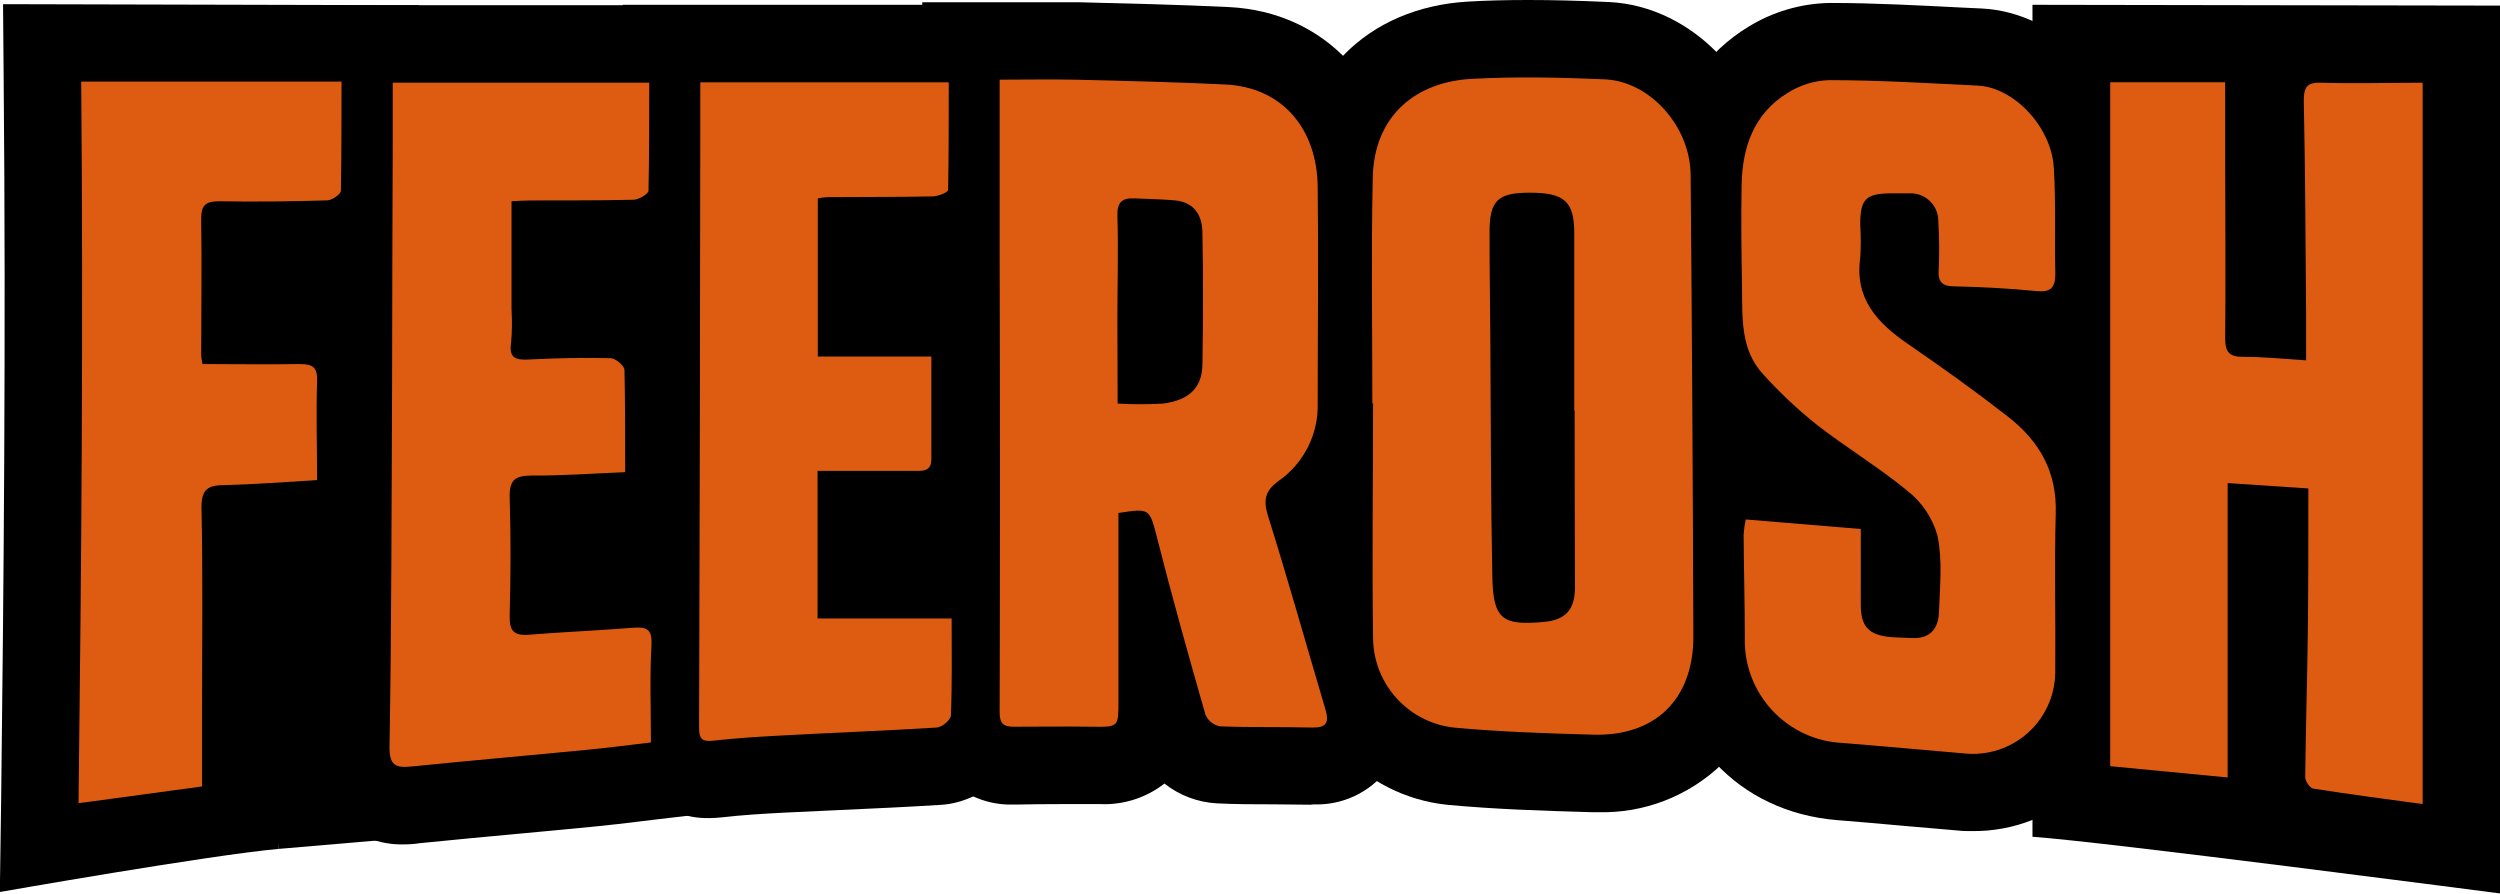
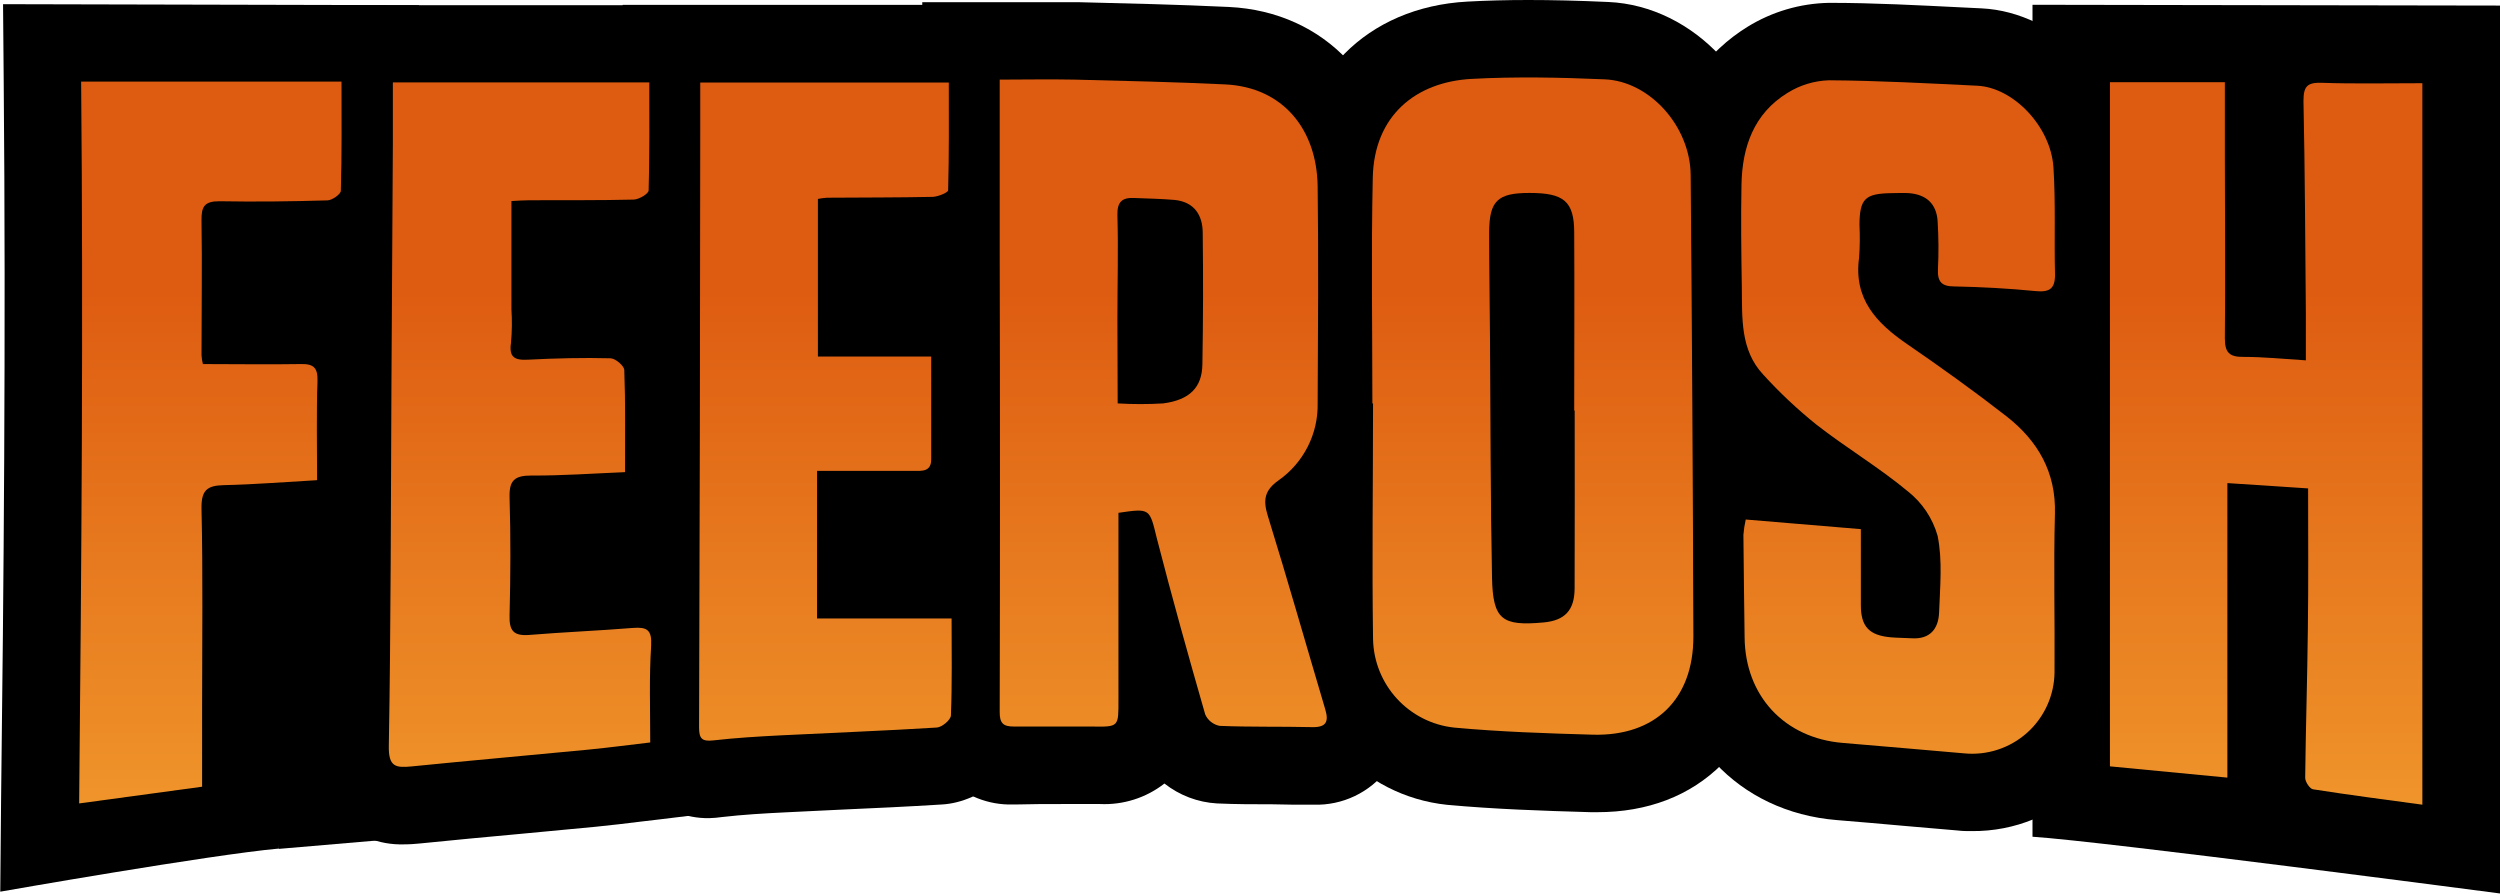
- <svg xmlns="http://www.w3.org/2000/svg" viewBox="0 0 311.91 111.47">
+ <svg xmlns="http://www.w3.org/2000/svg" xmlns:xlink="http://www.w3.org/1999/xlink" viewBox="0 0 376.79 134.66">
  <defs>
-     <style>.cls-1{fill:#de5c11;}</style>
+     <style>.cls-1{fill:url(#Degradado_sin_nombre_14);}.cls-2{fill:url(#Degradado_sin_nombre_14-2);}.cls-3{fill:url(#Degradado_sin_nombre_14-3);}.cls-4{fill:url(#Degradado_sin_nombre_14-4);}.cls-5{fill:url(#Degradado_sin_nombre_14-5);}.cls-6{fill:url(#Degradado_sin_nombre_14-6);}.cls-7{fill:url(#Degradado_sin_nombre_14-7);}</style>
+     <linearGradient id="Degradado_sin_nombre_14" x1="341.56" y1="174.3" x2="341.56" y2="44.05" gradientUnits="userSpaceOnUse">
+       <stop offset="0" stop-color="#fbbb3c" />
+       <stop offset="1" stop-color="#de5c11" />
+     </linearGradient>
+     <linearGradient id="Degradado_sin_nombre_14-2" x1="175.34" y1="174.3" x2="175.34" y2="44.05" xlink:href="#Degradado_sin_nombre_14" />
+     <linearGradient id="Degradado_sin_nombre_14-3" x1="231" y1="174.3" x2="231" y2="44.05" xlink:href="#Degradado_sin_nombre_14" />
+     <linearGradient id="Degradado_sin_nombre_14-4" x1="286.12" y1="174.3" x2="286.12" y2="44.05" xlink:href="#Degradado_sin_nombre_14" />
+     <linearGradient id="Degradado_sin_nombre_14-5" x1="78.37" y1="174.3" x2="78.37" y2="44.05" xlink:href="#Degradado_sin_nombre_14" />
+     <linearGradient id="Degradado_sin_nombre_14-6" x1="124.4" y1="174.3" x2="124.4" y2="44.05" xlink:href="#Degradado_sin_nombre_14" />
+     <linearGradient id="Degradado_sin_nombre_14-7" x1="31.66" y1="174.3" x2="31.66" y2="44.05" xlink:href="#Degradado_sin_nombre_14" />
  </defs>
  <g id="Capa_2" data-name="Capa 2">
    <g id="Capa_1-2" data-name="Capa 1">
-       <polygon points="19.64 16.09 128.41 19.32 123.23 98.34 34.8 105.91 19.64 16.09" />
-       <path d="M253.58,104.4V.6l58.33.1V111.47S262.4,105,253.58,104.4Z" />
-       <path d="M163.5,100.4c-1.58,0-3.17-.05-4.75-.05-2.24,0-4.56,0-6.92-.12a11.58,11.58,0,0,1-6.55-2.47,12.16,12.16,0,0,1-8.06,2.56H136c-1.09,0-2.18,0-3.27,0q-3,0-6.05.06h-.3a11.09,11.09,0,0,1-8.11-3.21,11.34,11.34,0,0,1-3.21-8.31c0-15.22,0-30.71,0-45.68V.28h9.66l2.75,0h3c1.26,0,2.54,0,3.81,0h.25c6.13.15,12.47.3,18.76.6,12,.57,20.58,9.72,20.74,22.25.11,8.63.05,17.36,0,25.8v1.39a21.2,21.2,0,0,1-5.61,14.55c1.32,4.33,2.58,8.66,3.81,12.87q1.17,4,2.35,8A11.26,11.26,0,0,1,173.11,96a11.09,11.09,0,0,1-9.22,4.36Z" />
-       <path d="M199.29,101.33h-.81c-6.31-.18-12-.37-17.92-.92a21.1,21.1,0,0,1-18.91-20.55c-.11-7-.08-14-.06-20.86V57.25l0-6.91q0-4.25,0-8.47c0-6.52-.06-13.25.08-19.94.27-12.31,8.9-21,21.47-21.73C185.49.06,188,0,190.67,0c3,0,6.17.08,10,.25,10.71.47,19.84,10.31,19.94,21.5.17,19.71.28,39.11.34,57.66,0,6.39-2.08,11.88-6.07,15.88A21.43,21.43,0,0,1,199.29,101.33Z" />
-       <path d="M246,103.69c-.57,0-1.15,0-1.72-.07l-6.72-.58c-2.79-.25-5.58-.5-8.37-.72-12.33-1-21-10.34-21.14-22.72,0-1.83,0-3.67-.07-5.51q0-3.65-.08-7.29a16.5,16.5,0,0,1,.3-3l.06-.31,1.28-9,4.87.41c-.51-.52-1-1-1.45-1.53-5.16-5.54-5.2-12-5.24-16.3V36c-.06-4.41-.12-8.74,0-13.1.2-11,5.75-16.71,10.37-19.53a20,20,0,0,1,10.16-3h.1c5.59,0,11.15.31,16.54.58l2.37.11c9.5.46,18.06,9.28,18.69,19.25.19,3,.19,5.91.18,8.72,0,1.71,0,3.33,0,4.93a11.73,11.73,0,0,1-3.19,8.75,10.93,10.93,0,0,1-5,2.93,23.63,23.63,0,0,1,8.21,18.75c-.1,3.57-.08,7.11-.05,10.86,0,2.87,0,5.84,0,8.8A19.83,19.83,0,0,1,246,103.69Z" />
-       <path d="M50.38,105.35a11.2,11.2,0,0,1-8.23-3.3,12.16,12.16,0,0,1-3.28-9.14c.19-11.07.23-22.36.27-33.27q0-6.06,0-12.12c0-5.26.18-29.57.18-29.57,0-1.66,0-3.33,0-5.07V.65h51.3V13.23c0,3.53,0,7.19-.1,10.84-.18,6.12-6,10.37-11.25,10.51-2,.05-3.92.07-5.86.08V35c1,0,2,0,2.92,0,5.11.11,11,4.57,11.17,10.78.11,3.36.1,6.59.09,10,0,1,0,2,0,3.09v9.28l-9.27.38c-1.17,0-2.31.1-3.45.16l-1.58.08V69c1.61-.1,3.22-.2,4.82-.33.5,0,1-.06,1.37-.06a11.07,11.07,0,0,1,8.33,3.43,11.62,11.62,0,0,1,3,9c-.13,2.42-.11,5-.08,7.72,0,1.26,0,2.53,0,3.84v8.6l-8.54,1-2.32.28c-1.8.22-3.66.45-5.57.63-3.12.31-6.25.6-9.37.89-4.22.39-8.44.78-12.66,1.21C51.82,105.29,51.14,105.35,50.38,105.35Z" />
-       <path d="M88.47,102.07A10.77,10.77,0,0,1,80.72,99a11.2,11.2,0,0,1-3.16-8.28q.09-31.15.13-62.29V.6h50.36V12.84c0,3.62,0,7.38-.09,11.12-.17,6.25-5.91,10.09-11.35,10.2l-4.9.07v.59h14.13V57.29a10.89,10.89,0,0,1-6.56,10.2h9.09v9.67c0,1,0,1.93,0,2.9,0,3.1,0,6.31-.1,9.55-.23,6.07-5.77,10.48-10.8,10.8-4.24.27-8.51.46-12.64.65l-7,.33c-2.53.13-5.23.29-7.8.59A15.22,15.22,0,0,1,88.47,102.07Z" />
-       <path d="M.14,100.09C.46,73.57.75,42.16.46,10.27L.38.52,52.27.65V13.22c0,3.71,0,7.21-.08,10.85C52,30.21,46.32,34.51,41.11,34.66c-2.25.07-4.34.11-6.32.13v1l2.34,0h.45A11.19,11.19,0,0,1,49.19,47.91c-.09,2.62-.07,5.32,0,8.18,0,1.24,0,2.5,0,3.78V69L40,69.52l-3.49.22-1.73.11c0,3.87,0,7.71,0,11.47,0,2.24,0,4.47,0,6.71,0,0-.06,14.12,0,17.88-8.66.78-34.8,5.38-34.8,5.38Z" />
-       <path class="cls-1" d="M288,60.94l-10.07-.67V97l-14.65-1.41V10.26h14.34v9.25c0,7.56.08,15.12,0,22.68,0,1.8.55,2.36,2.35,2.33,2.47,0,4.94.26,7.75.44,0-2.06,0-4,0-5.86-.08-8.84-.1-17.67-.29-26.51,0-1.88.49-2.33,2.3-2.27,4,.13,8,0,12.53,0v90c-4.47-.61-9.07-1.21-13.65-1.93-.4-.06-1-.93-1-1.42.06-6.18.26-12.35.33-18.52C288,72.76,288,67,288,60.94Z" />
-       <path class="cls-1" d="M139.54,64c0,7.86,0,15.56,0,23.26,0,3.5.09,3.45-3.41,3.41-3.21-.05-6.43,0-9.64,0-1.34,0-1.77-.42-1.77-1.83q.08-28.57,0-57.14V9.94c3,0,6.18-.06,9.36,0,6.26.15,12.52.3,18.78.6,7.25.35,11.45,5.65,11.54,12.72.11,9,0,18,0,27A11.43,11.43,0,0,1,159.53,60c-1.7,1.22-1.95,2.39-1.32,4.4,2.51,8,4.78,16.11,7.17,24.16.46,1.56.11,2.26-1.64,2.21-3.84-.09-7.69,0-11.53-.15a2.5,2.5,0,0,1-1.8-1.42c-2.09-7.28-4.14-14.58-6-21.92C143.4,63.43,143.56,63.39,139.54,64Zm-.1-13.65a48.1,48.1,0,0,0,5.69,0c3.28-.44,4.84-2,4.89-4.87.09-5.46.11-10.92,0-16.38,0-2.23-1-3.9-3.53-4.11-1.67-.14-3.35-.17-5-.24-1.48-.06-2.12.48-2.08,2.14.13,4.32,0,8.66,0,13Z" />
-       <path class="cls-1" d="M171.22,50.34c0-9.4-.15-18.8.05-28.19.17-7.73,5.37-11.93,12.33-12.31,5.53-.3,11.1-.18,16.64.06s10.64,5.79,10.69,11.93q.25,28.8.34,57.61c0,7.8-4.76,12.45-12.51,12.22-5.78-.16-11.57-.35-17.32-.88a11.34,11.34,0,0,1-10.13-11.07c-.14-9.79,0-19.58,0-29.37Zm25.24.88h-.05c0-7.39,0-14.79,0-22.18,0-3.95-1.29-5-5.57-5-4,0-5,1-5,4.94,0,4.49.07,9,.1,13.46.07,9.86.05,19.71.25,29.56.11,5.26,1.23,6.08,6.46,5.59,2.62-.24,3.83-1.49,3.85-4.21C196.48,66,196.46,58.61,196.46,51.22Z" />
-       <path class="cls-1" d="M217.8,64.81,232.16,66c0,3.09,0,6.29,0,9.48,0,2.69,1,3.76,3.71,4,.87.08,1.76.07,2.64.12,2.26.14,3.33-1.16,3.4-3.17.12-3.21.46-6.52-.18-9.6a10.81,10.81,0,0,0-3.7-5.55c-3.63-3-7.73-5.45-11.45-8.36A56.85,56.85,0,0,1,220,46.72c-2.88-3.09-2.6-7.07-2.66-10.9-.07-4.25-.13-8.51-.05-12.76.09-4.71,1.54-8.89,5.75-11.47A10.22,10.22,0,0,1,228.22,10c6.17,0,12.34.38,18.51.68,4.52.21,9.18,5.1,9.51,10.21.28,4.41.08,8.84.19,13.26,0,1.84-.64,2.34-2.44,2.16-3.36-.33-6.74-.51-10.11-.58-1.58,0-2.12-.57-2-2.12a55.12,55.12,0,0,0-.05-6,3.44,3.44,0,0,0-3.57-3.49c-.72,0-1.45,0-2.17,0-3.32,0-4,.68-4,3.92a31.12,31.12,0,0,1,0,4.1c-.72,5.15,2.14,8.17,6,10.81,4.21,2.89,8.37,5.87,12.39,9s6.17,6.94,6,12.16c-.18,6.59,0,13.19-.06,19.79A10.27,10.27,0,0,1,245.07,94c-5-.42-10.08-.9-15.12-1.3a12.81,12.81,0,0,1-12.26-13.18c0-4.26-.12-8.52-.15-12.78A14.37,14.37,0,0,1,217.8,64.81Z" />
-       <path class="cls-1" d="M78,58.91c-4,.16-7.86.45-11.68.42-2.12,0-2.79.61-2.73,2.76.15,4.88.13,9.77,0,14.65-.06,1.93.47,2.61,2.41,2.45,4.32-.35,8.66-.52,13-.87,1.73-.14,2.39.21,2.28,2.2-.23,3.91-.07,7.84-.07,12.11-2.5.29-5.1.64-7.7.89-7.36.72-14.72,1.36-22.07,2.1-2,.2-2.89,0-2.84-2.54.26-15.17.24-30.34.32-45.5Q48.94,32.79,49,18c0-2.47,0-4.95,0-7.69H81c0,4.55,0,9-.09,13.47,0,.41-1.19,1.12-1.84,1.14-4.34.11-8.68.07-13,.09-.71,0-1.41.06-2.25.1V38.62a27.85,27.85,0,0,1-.05,4.09c-.27,1.82.39,2.24,2.1,2.15q5.15-.28,10.31-.17c.61,0,1.71.93,1.73,1.46C78,50.31,78,54.47,78,58.91Z" />
-       <path class="cls-1" d="M118.73,77.16c0,4.08.07,8.08-.09,12.08,0,.56-1.11,1.49-1.75,1.53-6.49.4-13,.64-19.5,1-2.8.15-5.61.32-8.4.64-1.46.16-1.77-.27-1.77-1.68q.12-37.26.15-74.52V10.27h31c0,4.5,0,9-.08,13.43,0,.29-1.22.78-1.89.8-4.41.09-8.83.07-13.25.1a9.48,9.48,0,0,0-1.12.15V44.48H116.2V57.29c0,1.6-1.17,1.46-2.22,1.46H102V77.16Z" />
-       <path class="cls-1" d="M10.13,10.18H42.61c0,4.67,0,9.14-.08,13.61,0,.44-1.1,1.19-1.7,1.21-4.5.13-9,.19-13.5.11-1.89,0-2.26.67-2.23,2.42.09,5.59,0,11.19,0,16.79a5.8,5.8,0,0,0,.17,1.1c4.16,0,8.15.07,12.14,0,1.7,0,2.21.46,2.15,2.19-.13,4,0,8,0,12.29-4,.23-7.84.54-11.66.63-2.14,0-2.81.68-2.76,3,.18,8.18.07,16.37.07,24.55V98.12L9.8,100.21C10.16,70.26,10.4,40.4,10.13,10.18Z" />
+       <polygon points="23.72 19.44 155.12 23.34 148.87 118.8 42.03 127.94 23.72 19.44" />
+       <path d="M306.33,126.11V.72l70.46.12V134.66S317,126.8,306.33,126.11Z" />
+       <path d="M197.51,121.28c-1.91,0-3.83,0-5.74-.06-2.71,0-5.51,0-8.36-.13a14.11,14.11,0,0,1-7.91-3,14.69,14.69,0,0,1-9.73,3.09H164.3l-4,0c-2.44,0-4.87,0-7.31.07h-.35a13.45,13.45,0,0,1-9.81-3.88,13.74,13.74,0,0,1-3.88-10c.05-18.39.05-37.1.05-55.19V.33h15l3.65,0c1.53,0,3.07,0,4.61,0h.29c7.41.18,15.07.36,22.67.72,14.56.7,24.86,11.75,25.05,26.88.14,10.43.07,21,0,31.18v1.68a25.57,25.57,0,0,1-6.77,17.57c1.6,5.22,3.12,10.45,4.6,15.55q1.41,4.84,2.84,9.68c1.83,6.17-.37,10.42-1.85,12.4A13.42,13.42,0,0,1,198,121.28Z" />
+       <path d="M240.75,122.41h-1c-7.62-.22-14.51-.46-21.65-1.11a25.5,25.5,0,0,1-22.85-24.83c-.12-8.44-.09-17-.07-25.2v-2.1l0-8.35c0-3.41,0-6.82,0-10.23,0-7.87-.08-16,.1-24.09C195.56,11.62,206,1.06,221.16.24c2.91-.16,5.91-.24,9.17-.24,3.62,0,7.45.09,12.08.3,12.93.57,24,12.46,24.07,26,.21,23.81.35,47.25.41,69.66,0,7.72-2.51,14.35-7.32,19.18S248.29,122.41,240.75,122.41Z" />
+       <path d="M297.15,125.26c-.69,0-1.39,0-2.08-.09-2.71-.22-5.41-.46-8.12-.7-3.37-.3-6.74-.6-10.11-.87-14.89-1.21-25.39-12.49-25.54-27.44q0-3.33-.08-6.65c0-2.94-.08-5.88-.1-8.82a19.31,19.31,0,0,1,.37-3.67l.06-.37,1.55-10.91,5.88.5-1.74-1.85C251,57.69,251,49.87,250.91,44.7V43.46c-.09-5.33-.15-10.55-.06-15.82.25-13.32,7-20.18,12.53-23.6A24.22,24.22,0,0,1,275.65.43h.12c6.74,0,13.47.37,20,.69l2.88.14c11.46.55,21.8,11.2,22.57,23.26.23,3.63.22,7.13.21,10.53,0,2.06,0,4,0,6a14.06,14.06,0,0,1-3.86,10.56,13.12,13.12,0,0,1-6.09,3.55,28.55,28.55,0,0,1,9.91,22.66c-.12,4.3-.09,8.58-.06,13.11,0,3.47.05,7.05,0,10.63A23.94,23.94,0,0,1,297.15,125.26Z" />
+       <path d="M60.86,127.26a13.54,13.54,0,0,1-10-4c-2.7-2.75-4-6.46-4-11,.23-13.37.28-27,.33-40.2l.06-14.63c0-6.36.22-35.73.22-35.73,0-2,0-4,0-6.12V.78h62V16c0,4.27,0,8.69-.11,13.1-.23,7.39-7.21,12.53-13.59,12.7-2.38.06-4.74.08-7.08.09v.4c1.17,0,2.35,0,3.52,0,6.17.15,13.23,5.53,13.49,13,.14,4,.13,8,.11,12.09,0,1.23,0,2.47,0,3.73V82.38l-11.2.45c-1.41,0-2.79.13-4.17.19l-1.91.1v.26q2.93-.18,5.83-.4c.6,0,1.15-.07,1.65-.07A13.4,13.4,0,0,1,106.13,87a14,14,0,0,1,3.62,10.89c-.16,2.92-.13,6-.09,9.33,0,1.52,0,3.06,0,4.64v10.39L99.37,123.5l-2.8.33c-2.17.27-4.42.54-6.73.77l-11.32,1.07c-5.1.47-10.2.94-15.29,1.46C62.61,127.19,61.78,127.26,60.86,127.26Z" />
+       <path d="M106.87,123.31a13.06,13.06,0,0,1-9.36-3.77,13.56,13.56,0,0,1-3.82-10q.12-37.62.16-75.25l0-14.75V.73H154.7V15.51c0,4.38,0,8.91-.11,13.44-.21,7.54-7.13,12.18-13.71,12.31-2,.05-4,.07-5.92.08v.72h17.08V69.21a13.14,13.14,0,0,1-7.93,12.32h11V93.21c0,1.17,0,2.34,0,3.5,0,3.75,0,7.63-.12,11.54-.28,7.33-7,12.67-13.05,13-5.12.32-10.28.56-15.26.78-2.81.13-5.62.26-8.43.41-3.06.15-6.31.34-9.42.7A16.61,16.61,0,0,1,106.87,123.31Z" />
+       <path d="M.16,120.91c.39-32,.74-70,.4-108.5L.46.63,63.14.78V16c0,4.48,0,8.71-.11,13.1C62.83,36.5,56,41.68,49.67,41.87,47,42,44.42,42,42,42c0,.39,0,.79,0,1.18l2.83-.05h.54a13.78,13.78,0,0,1,10.27,4.1,14,14,0,0,1,3.76,10.63c-.11,3.16-.08,6.43-.06,9.88,0,1.5,0,3,0,4.57v11l-11,.62-4.21.26-2.09.14c0,4.67,0,9.31,0,13.86q0,4,0,8.1s-.07,17,0,21.6c-10.45.95-42,6.5-42,6.5Z" />
+       <path class="cls-1" d="M347.87,73.61l-12.17-.8V117.2L318,115.5V12.39h17.32V23.57c0,9.13.1,18.27,0,27.4,0,2.17.67,2.85,2.84,2.82,3,0,6,.31,9.37.52,0-2.48,0-4.78,0-7.08-.1-10.67-.13-21.35-.36-32,0-2.27.6-2.82,2.79-2.75,4.83.17,9.68.06,15.13.06V121.28c-5.4-.74-10.95-1.45-16.48-2.32-.49-.08-1.18-1.13-1.18-1.73.08-7.45.32-14.91.4-22.37C347.93,87.89,347.87,80.92,347.87,73.61Z" />
+       <path class="cls-2" d="M168.57,77.29c0,9.5,0,18.8,0,28.09,0,4.23.11,4.18-4.12,4.12-3.88,0-7.76,0-11.65,0-1.61,0-2.14-.5-2.13-2.21q.09-34.52,0-69V12c3.62,0,7.46-.08,11.3,0,7.56.19,15.13.36,22.68.72,8.76.42,13.83,6.83,13.94,15.37.14,10.88.06,21.75,0,32.63a13.85,13.85,0,0,1-5.91,11.69c-2.06,1.47-2.36,2.89-1.61,5.31,3,9.69,5.78,19.47,8.67,29.2.56,1.88.13,2.72-2,2.67-4.63-.11-9.28,0-13.91-.19a3,3,0,0,1-2.18-1.71c-2.53-8.8-5-17.62-7.28-26.49C173.24,76.63,173.42,76.58,168.57,77.29Zm-.12-16.49a57.15,57.15,0,0,0,6.87,0c4-.53,5.85-2.42,5.9-5.88q.17-9.88.05-19.79c0-2.69-1.26-4.71-4.27-5-2-.17-4.05-.21-6.08-.29-1.79-.08-2.56.57-2.51,2.58.15,5.23,0,10.46,0,15.7Z" />
+       <path class="cls-3" d="M206.84,60.81c0-11.36-.19-22.71.06-34.06.21-9.33,6.48-14.4,14.89-14.86,6.68-.36,13.41-.22,20.1.07s12.85,7,12.92,14.42q.3,34.79.41,69.58c0,9.42-5.75,15-15.11,14.77-7-.2-14-.43-20.93-1.07a13.69,13.69,0,0,1-12.24-13.37c-.17-11.83,0-23.66,0-35.48Zm30.49,1.06h-.07c0-8.93.05-17.86,0-26.79,0-4.77-1.57-6-6.74-6-4.85,0-6.07,1.19-6.08,6,0,5.42.09,10.85.13,16.27.09,11.9.06,23.8.3,35.7.13,6.35,1.49,7.34,7.8,6.76,3.16-.3,4.63-1.81,4.65-5.1C237.36,79.73,237.33,70.8,237.33,61.87Z" />
+       <path class="cls-4" d="M263.11,78.3l17.35,1.45c0,3.74,0,7.6,0,11.45,0,3.25,1.25,4.55,4.48,4.85,1.06.1,2.13.08,3.2.15,2.73.17,4-1.41,4.11-3.83.14-3.88.54-7.88-.22-11.61a13.09,13.09,0,0,0-4.48-6.7c-4.38-3.64-9.33-6.58-13.82-10.09a70.69,70.69,0,0,1-8-7.53c-3.47-3.73-3.14-8.54-3.21-13.16-.08-5.14-.15-10.29-.05-15.43.1-5.69,1.86-10.74,6.94-13.85a12.52,12.52,0,0,1,6.24-1.9c7.45.05,14.9.46,22.35.82,5.46.26,11.1,6.16,11.49,12.34.34,5.32.1,10.68.23,16,.05,2.22-.77,2.83-2.95,2.61-4.05-.4-8.13-.62-12.21-.7-1.91,0-2.56-.69-2.48-2.57a65.49,65.49,0,0,0-.05-7.28c-.17-2.6-1.69-4-4.32-4.21-.87-.06-1.75,0-2.62,0-4,.06-4.8.83-4.84,4.74a40.8,40.8,0,0,1-.05,4.95c-.87,6.22,2.58,9.87,7.23,13.06,5.09,3.49,10.12,7.1,15,10.9,4.69,3.68,7.46,8.38,7.28,14.69-.21,8,0,15.94-.06,23.9A12.41,12.41,0,0,1,296,113.54c-6.08-.51-12.17-1.08-18.26-1.57-8.78-.72-14.72-7.08-14.8-15.92-.05-5.15-.15-10.3-.18-15.44A15.85,15.85,0,0,1,263.11,78.3Z" />
+       <path class="cls-5" d="M94.2,71.16c-4.86.2-9.49.54-14.11.51-2.56,0-3.37.74-3.29,3.34.18,5.89.15,11.8,0,17.69-.07,2.33.56,3.16,2.91,3,5.22-.43,10.46-.64,15.68-1.06,2.09-.16,2.88.25,2.75,2.66C97.83,102,98,106.75,98,111.9c-3,.35-6.16.77-9.31,1.08-8.88.86-17.77,1.64-26.65,2.53-2.42.24-3.49.06-3.44-3.07.32-18.32.3-36.64.4-55q.09-17.85.21-35.72c0-3,0-6,0-9.3H97.86c0,5.5.06,10.89-.1,16.27,0,.51-1.44,1.36-2.23,1.39-5.24.13-10.49.08-15.73.1-.85,0-1.7.07-2.72.12,0,5.58,0,11,0,16.32a32.68,32.68,0,0,1-.06,5c-.33,2.19.48,2.7,2.54,2.59C83.7,54,87.86,53.89,92,54c.74,0,2.07,1.13,2.09,1.77C94.28,60.77,94.2,65.8,94.2,71.16Z" />
+       <path class="cls-6" d="M143.42,93.21c0,4.93.09,9.77-.1,14.6,0,.66-1.34,1.79-2.11,1.84-7.85.49-15.7.78-23.56,1.18-3.38.17-6.78.38-10.15.76-1.76.2-2.14-.32-2.14-2q.15-45,.18-90c0-2.31,0-4.62,0-7.15H143c0,5.44.05,10.84-.1,16.23,0,.35-1.48.95-2.28,1-5.33.11-10.67.09-16,.13a12.13,12.13,0,0,0-1.35.18V53.73h17.08V69.21c0,1.93-1.41,1.76-2.68,1.76-4.74,0-9.48,0-14.53,0V93.21Z" />
+       <path class="cls-7" d="M12.23,12.3H51.47c0,5.64.06,11-.1,16.44,0,.53-1.32,1.44-2,1.46-5.43.16-10.87.23-16.31.13-2.28,0-2.72.82-2.69,2.93.11,6.75,0,13.51,0,20.27a6.83,6.83,0,0,0,.21,1.34c5,0,9.85.08,14.67,0,2.05-.06,2.67.55,2.6,2.64-.17,4.82-.06,9.65-.06,14.86-4.85.27-9.46.65-14.08.75-2.58.06-3.4.83-3.34,3.61.23,9.88.09,19.77.09,29.65v12.19l-18.53,2.52C12.28,84.88,12.56,48.8,12.23,12.3Z" />
    </g>
  </g>
</svg>
